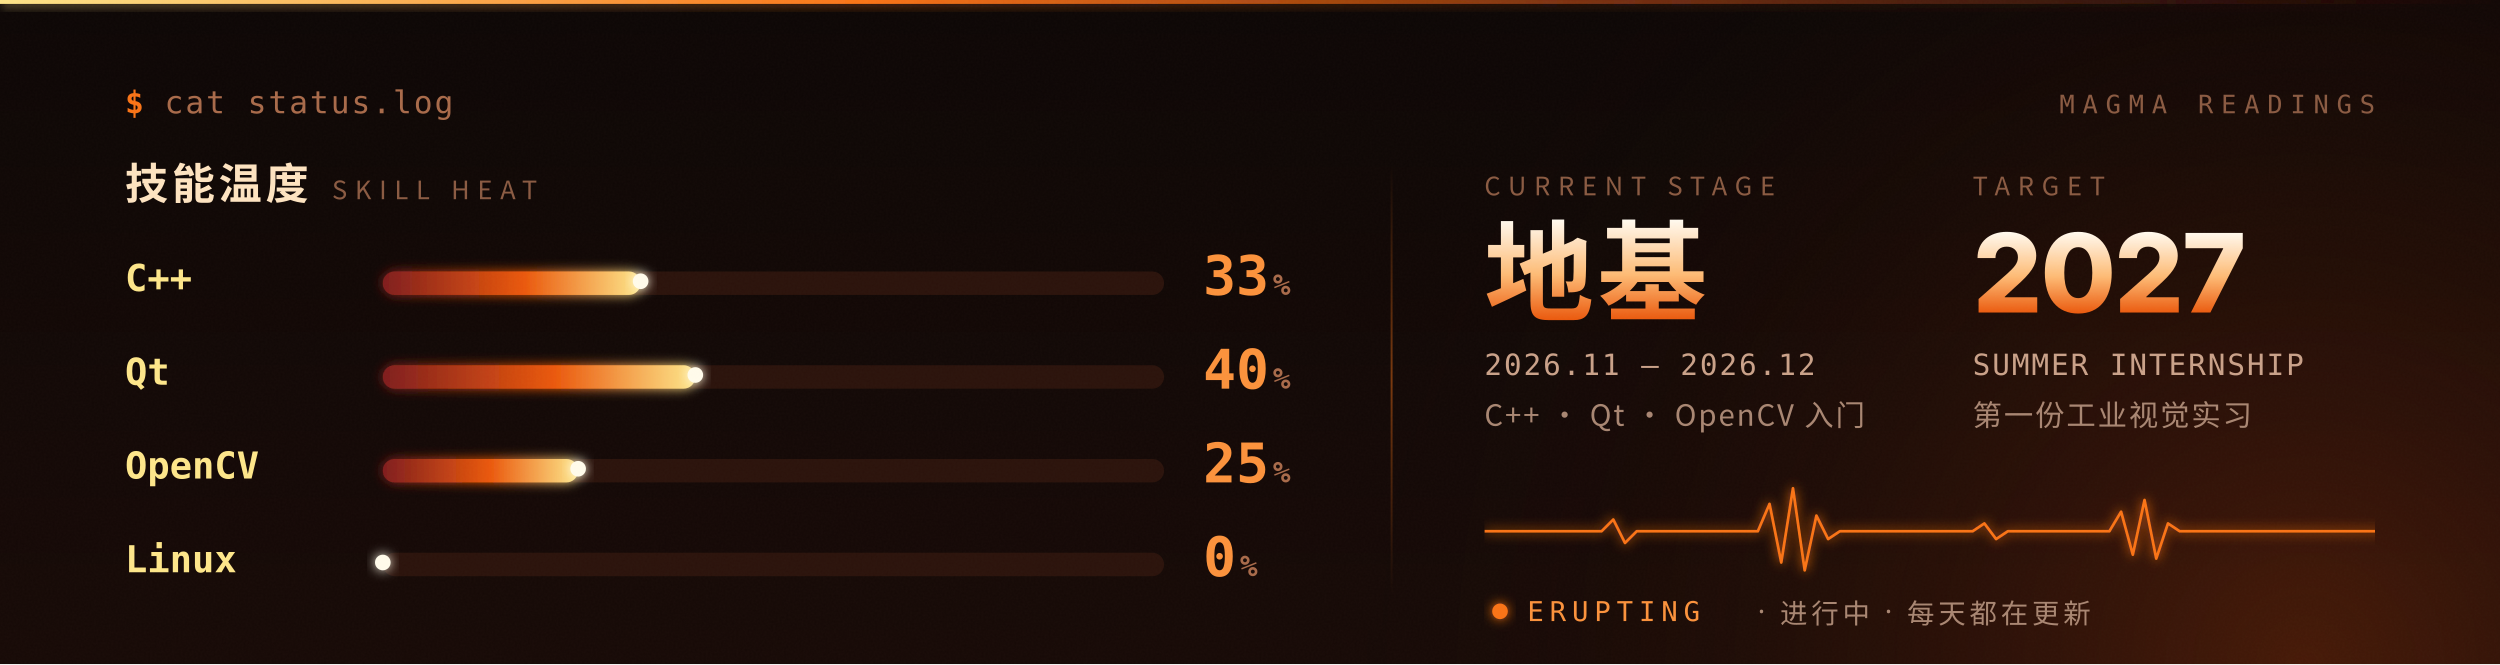
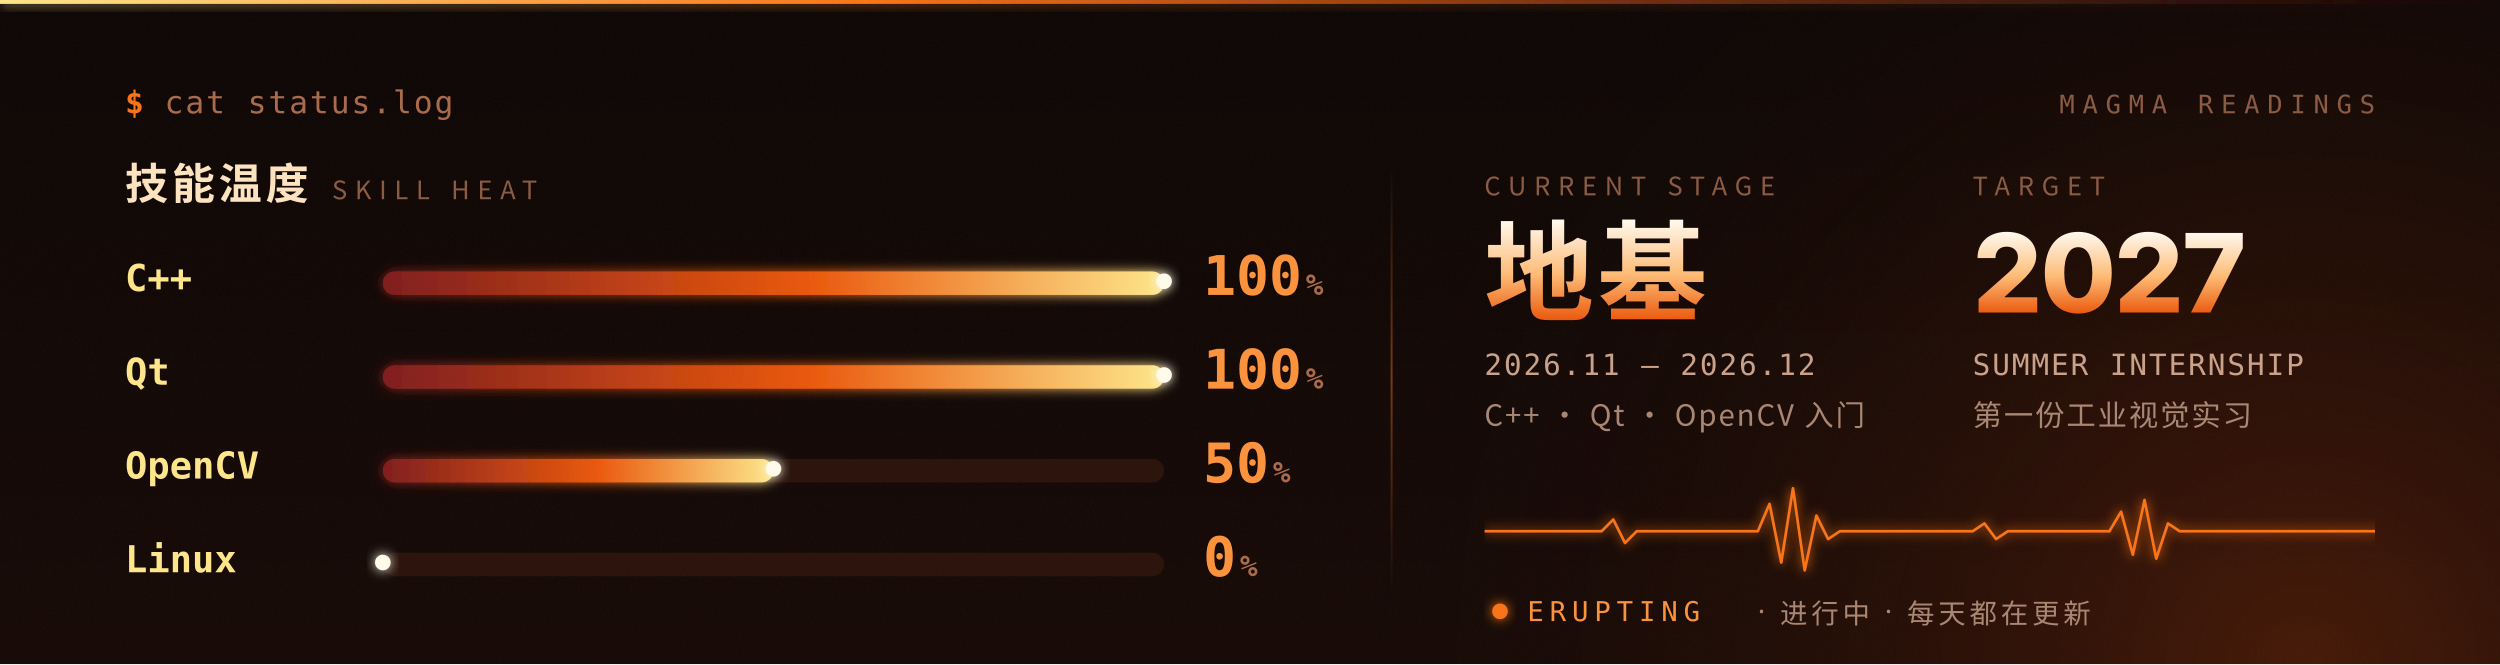
<svg xmlns="http://www.w3.org/2000/svg" viewBox="0 0 1280 340" width="1280" height="340" role="img" aria-label="技能温度与当前状态">
  <defs>
    <linearGradient id="bg" x1="0" y1="0" x2="0" y2="1">
      <stop offset="0%" stop-color="#0c0605" />
      <stop offset="100%" stop-color="#160906" />
    </linearGradient>
    <radialGradient id="warm" cx="1180" cy="340" r="520" gradientUnits="userSpaceOnUse">
      <stop offset="0%" stop-color="#c2410c" stop-opacity="0.28" />
      <stop offset="100%" stop-color="#000" stop-opacity="0" />
    </radialGradient>
    <linearGradient id="edge" x1="0" y1="0" x2="1" y2="0">
      <stop offset="0%" stop-color="#fde68a" />
      <stop offset="35%" stop-color="#f97316" />
      <stop offset="100%" stop-color="#7f1d1d" stop-opacity="0" />
    </linearGradient>
    <linearGradient id="magma" x1="0" y1="0" x2="1" y2="0">
      <stop offset="0%" stop-color="#7f1d1d" />
      <stop offset="55%" stop-color="#ea580c" />
      <stop offset="100%" stop-color="#fde68a" />
    </linearGradient>
    <linearGradient id="big" x1="0" y1="0" x2="0" y2="1">
      <stop offset="0%" stop-color="#fffaf0" />
      <stop offset="55%" stop-color="#fdba74" />
      <stop offset="100%" stop-color="#ea580c" />
    </linearGradient>
    <linearGradient id="rule" x1="0" y1="0" x2="0" y2="1">
      <stop offset="0%" stop-color="#f97316" stop-opacity="0" />
      <stop offset="50%" stop-color="#f97316" stop-opacity="0.45" />
      <stop offset="100%" stop-color="#f97316" stop-opacity="0" />
    </linearGradient>
    <filter id="glow" x="-50%" y="-200%" width="200%" height="500%">
      <feGaussianBlur stdDeviation="3" result="b" />
      <feMerge>
        <feMergeNode in="b" />
        <feMergeNode in="SourceGraphic" />
      </feMerge>
    </filter>
    <filter id="grain">
      <feTurbulence type="fractalNoise" baseFrequency="0.9" numOctaves="2" seed="4" stitchTiles="stitch" />
      <feColorMatrix values="0 0 0 0 1  0 0 0 0 0.7  0 0 0 0 0.5  0 0 0 0.5 0" />
    </filter>
    <clipPath id="seismo">
      <rect x="760" y="244" width="456" height="56" />
    </clipPath>
  </defs>
  <rect width="1280" height="340" fill="url(#bg)" />
  <rect width="1280" height="340" fill="url(#warm)" />
  <rect width="1280" height="2" fill="url(#edge)" filter="url(#glow)" />
  <g font-family="'JetBrains Mono','Cascadia Code','Consolas',monospace">
    <text x="64" y="58" font-size="16" letter-spacing="1" fill="#a86a4a">
      <tspan fill="#f97316" font-weight="700">$</tspan> cat status.log</text>
    <text x="1216" y="58" font-size="13" letter-spacing="4" fill="#8a5a42" text-anchor="end">MAGMA READINGS</text>
  </g>
  <g font-family="'PingFang SC','Microsoft YaHei','Noto Sans CJK SC',sans-serif">
    <text x="64" y="102" font-size="22" font-weight="700" fill="#fde3c0" letter-spacing="2">技能温度</text>
    <text x="170" y="102" font-size="13" fill="#8a5a42" letter-spacing="4">SKILL HEAT</text>
  </g>
  <g font-family="'JetBrains Mono','Cascadia Code','Consolas',monospace">
    <text x="64" y="149" font-size="19" font-weight="600" fill="#fde68a">C++</text>
    <rect x="196" y="139" width="400" height="12" rx="6" fill="#2a120b" />
-     <rect x="196" y="139" width="132" height="12" rx="6" fill="url(#magma)" filter="url(#glow)">
-       <animate attributeName="width" values="0;132" dur="1.6s" calcMode="spline" keySplines="0.2 0.8 0.2 1" fill="freeze" />
+     <rect x="196" y="139" width="400" height="12" rx="6" fill="url(#magma)" filter="url(#glow)">
+       <animate attributeName="width" values="0;400" dur="1.6s" calcMode="spline" keySplines="0.2 0.8 0.2 1" fill="freeze" />
    </rect>
-     <circle cx="328" cy="144" r="4" fill="#fffbeb" filter="url(#glow)">
-       <animate attributeName="cx" values="196;328" dur="1.6s" calcMode="spline" keySplines="0.2 0.8 0.2 1" fill="freeze" />
+     <circle cx="596" cy="144" r="4" fill="#fffbeb" filter="url(#glow)">
+       <animate attributeName="cx" values="196;596" dur="1.6s" calcMode="spline" keySplines="0.2 0.8 0.2 1" fill="freeze" />
      <animate attributeName="r" values="3.4;5;3.4" dur="1.8s" begin="1.6s" repeatCount="indefinite" />
    </circle>
-     <text x="616" y="151" font-size="28" font-weight="700" fill="#fb923c">33<tspan font-size="15" fill="#a86a4a" dx="2">%</tspan>
+     <text x="616" y="151" font-size="28" font-weight="700" fill="#fb923c">100<tspan font-size="15" fill="#a86a4a" dx="2">%</tspan>
    </text>
    <text x="64" y="197" font-size="19" font-weight="600" fill="#fde68a">Qt</text>
    <rect x="196" y="187" width="400" height="12" rx="6" fill="#2a120b" />
-     <rect x="196" y="187" width="160" height="12" rx="6" fill="url(#magma)" filter="url(#glow)">
-       <animate attributeName="width" values="0;160" dur="1.8s" calcMode="spline" keySplines="0.2 0.8 0.2 1" fill="freeze" />
+     <rect x="196" y="187" width="400" height="12" rx="6" fill="url(#magma)" filter="url(#glow)">
+       <animate attributeName="width" values="0;400" dur="1.8s" calcMode="spline" keySplines="0.2 0.8 0.2 1" fill="freeze" />
    </rect>
-     <circle cx="356" cy="192" r="4" fill="#fffbeb" filter="url(#glow)">
-       <animate attributeName="cx" values="196;356" dur="1.8s" calcMode="spline" keySplines="0.2 0.8 0.2 1" fill="freeze" />
+     <circle cx="596" cy="192" r="4" fill="#fffbeb" filter="url(#glow)">
+       <animate attributeName="cx" values="196;596" dur="1.8s" calcMode="spline" keySplines="0.2 0.8 0.2 1" fill="freeze" />
      <animate attributeName="r" values="3.4;5;3.4" dur="2s" begin="1.8s" repeatCount="indefinite" />
    </circle>
-     <text x="616" y="199" font-size="28" font-weight="700" fill="#fb923c">40<tspan font-size="15" fill="#a86a4a" dx="2">%</tspan>
+     <text x="616" y="199" font-size="28" font-weight="700" fill="#fb923c">100<tspan font-size="15" fill="#a86a4a" dx="2">%</tspan>
    </text>
    <text x="64" y="245" font-size="19" font-weight="600" fill="#fde68a">OpenCV</text>
    <rect x="196" y="235" width="400" height="12" rx="6" fill="#2a120b" />
-     <rect x="196" y="235" width="100" height="12" rx="6" fill="url(#magma)" filter="url(#glow)">
-       <animate attributeName="width" values="0;100" dur="2s" calcMode="spline" keySplines="0.2 0.8 0.2 1" fill="freeze" />
+     <rect x="196" y="235" width="200" height="12" rx="6" fill="url(#magma)" filter="url(#glow)">
+       <animate attributeName="width" values="0;200" dur="2s" calcMode="spline" keySplines="0.2 0.8 0.2 1" fill="freeze" />
    </rect>
-     <circle cx="296" cy="240" r="4" fill="#fffbeb" filter="url(#glow)">
-       <animate attributeName="cx" values="196;296" dur="2s" calcMode="spline" keySplines="0.2 0.8 0.2 1" fill="freeze" />
+     <circle cx="396" cy="240" r="4" fill="#fffbeb" filter="url(#glow)">
+       <animate attributeName="cx" values="196;396" dur="2s" calcMode="spline" keySplines="0.2 0.8 0.2 1" fill="freeze" />
      <animate attributeName="r" values="3.4;5;3.4" dur="2.2s" begin="2s" repeatCount="indefinite" />
    </circle>
-     <text x="616" y="247" font-size="28" font-weight="700" fill="#fb923c">25<tspan font-size="15" fill="#a86a4a" dx="2">%</tspan>
+     <text x="616" y="247" font-size="28" font-weight="700" fill="#fb923c">50<tspan font-size="15" fill="#a86a4a" dx="2">%</tspan>
    </text>
    <text x="64" y="293" font-size="19" font-weight="600" fill="#fde68a">Linux</text>
    <rect x="196" y="283" width="400" height="12" rx="6" fill="#2a120b" />
    <rect x="196" y="283" width="0" height="12" rx="6" fill="url(#magma)" filter="url(#glow)">
      <animate attributeName="width" values="0;0" dur="2.2s" calcMode="spline" keySplines="0.2 0.8 0.2 1" fill="freeze" />
    </rect>
    <circle cx="196" cy="288" r="4" fill="#fffbeb" filter="url(#glow)">
      <animate attributeName="cx" values="196;196" dur="2.2s" calcMode="spline" keySplines="0.2 0.8 0.2 1" fill="freeze" />
      <animate attributeName="r" values="3.4;5;3.4" dur="2.4s" begin="2.2s" repeatCount="indefinite" />
    </circle>
    <text x="616" y="295" font-size="28" font-weight="700" fill="#fb923c">0<tspan font-size="15" fill="#a86a4a" dx="2">%</tspan>
    </text>
  </g>
  <rect x="712" y="84" width="1" height="220" fill="url(#rule)" />
  <g font-family="'PingFang SC','Microsoft YaHei','Noto Sans CJK SC',sans-serif">
    <text x="760" y="100" font-size="13" fill="#8a5a42" letter-spacing="4">CURRENT STAGE</text>
    <text x="760" y="160" font-size="56" font-weight="800" fill="url(#big)" letter-spacing="2">地基</text>
    <text x="760" y="192" font-family="'JetBrains Mono','Cascadia Code','Consolas',monospace" font-size="15" fill="#c9a189" letter-spacing="1">2026.11 – 2026.12</text>
    <text x="760" y="218" font-size="15" fill="#a88672" letter-spacing="1">C++ · Qt · OpenCV 入门</text>
    <text x="1010" y="100" font-size="13" fill="#8a5a42" letter-spacing="4">TARGET</text>
    <text x="1010" y="160" font-family="'Segoe UI','Inter','Helvetica Neue',Arial,sans-serif" font-size="56" font-weight="800" fill="url(#big)" letter-spacing="-1">2027</text>
    <text x="1010" y="192" font-family="'JetBrains Mono','Cascadia Code','Consolas',monospace" font-size="15" fill="#c9a189" letter-spacing="1">SUMMER INTERNSHIP</text>
    <text x="1010" y="218" font-size="15" fill="#a88672" letter-spacing="1">第一份工业视觉实习</text>
  </g>
  <g clip-path="url(#seismo)">
    <g fill="none" stroke="#f97316" stroke-width="1.4" stroke-linejoin="round" filter="url(#glow)">
      <animateTransform attributeName="transform" type="translate" values="0,0;-456,0" dur="6s" repeatCount="indefinite" />
      <path d="M760 272 H 820 L 826 266 L 832 278 L 838 272 H 900 L 906 258 L 912 288 L 918 250 L 924 292 L 930 264 L 936 276 L 942 272 H 1010 L 1016 268 L 1022 276 L 1028 272 H 1080 L 1086 262 L 1092 284 L 1098 256 L 1104 286 L 1110 268 L 1116 272 H 1216                M1216 272 H 1276 L 1282 266 L 1288 278 L 1294 272 H 1356 L 1362 258 L 1368 288 L 1374 250 L 1380 292 L 1386 264 L 1392 276 L 1398 272 H 1466 L 1472 268 L 1478 276 L 1484 272 H 1536 L 1542 262 L 1548 284 L 1554 256 L 1560 286 L 1566 268 L 1572 272 H 1672" />
    </g>
  </g>
  <g font-family="'JetBrains Mono','Cascadia Code','Consolas',monospace">
    <circle cx="768" cy="313" r="4" fill="#f97316" filter="url(#glow)">
      <animate attributeName="opacity" values="1;0.25;1" dur="1.6s" repeatCount="indefinite" />
    </circle>
    <text x="782" y="318" font-size="14" letter-spacing="3" fill="#fb923c">ERUPTING</text>
    <text x="900" y="318" font-family="'PingFang SC','Microsoft YaHei',sans-serif" font-size="14" letter-spacing="2" fill="#a88672">· 进行中 · 每天都在更新</text>
  </g>
  <rect width="1280" height="340" filter="url(#grain)" opacity="0.05" />
</svg>
